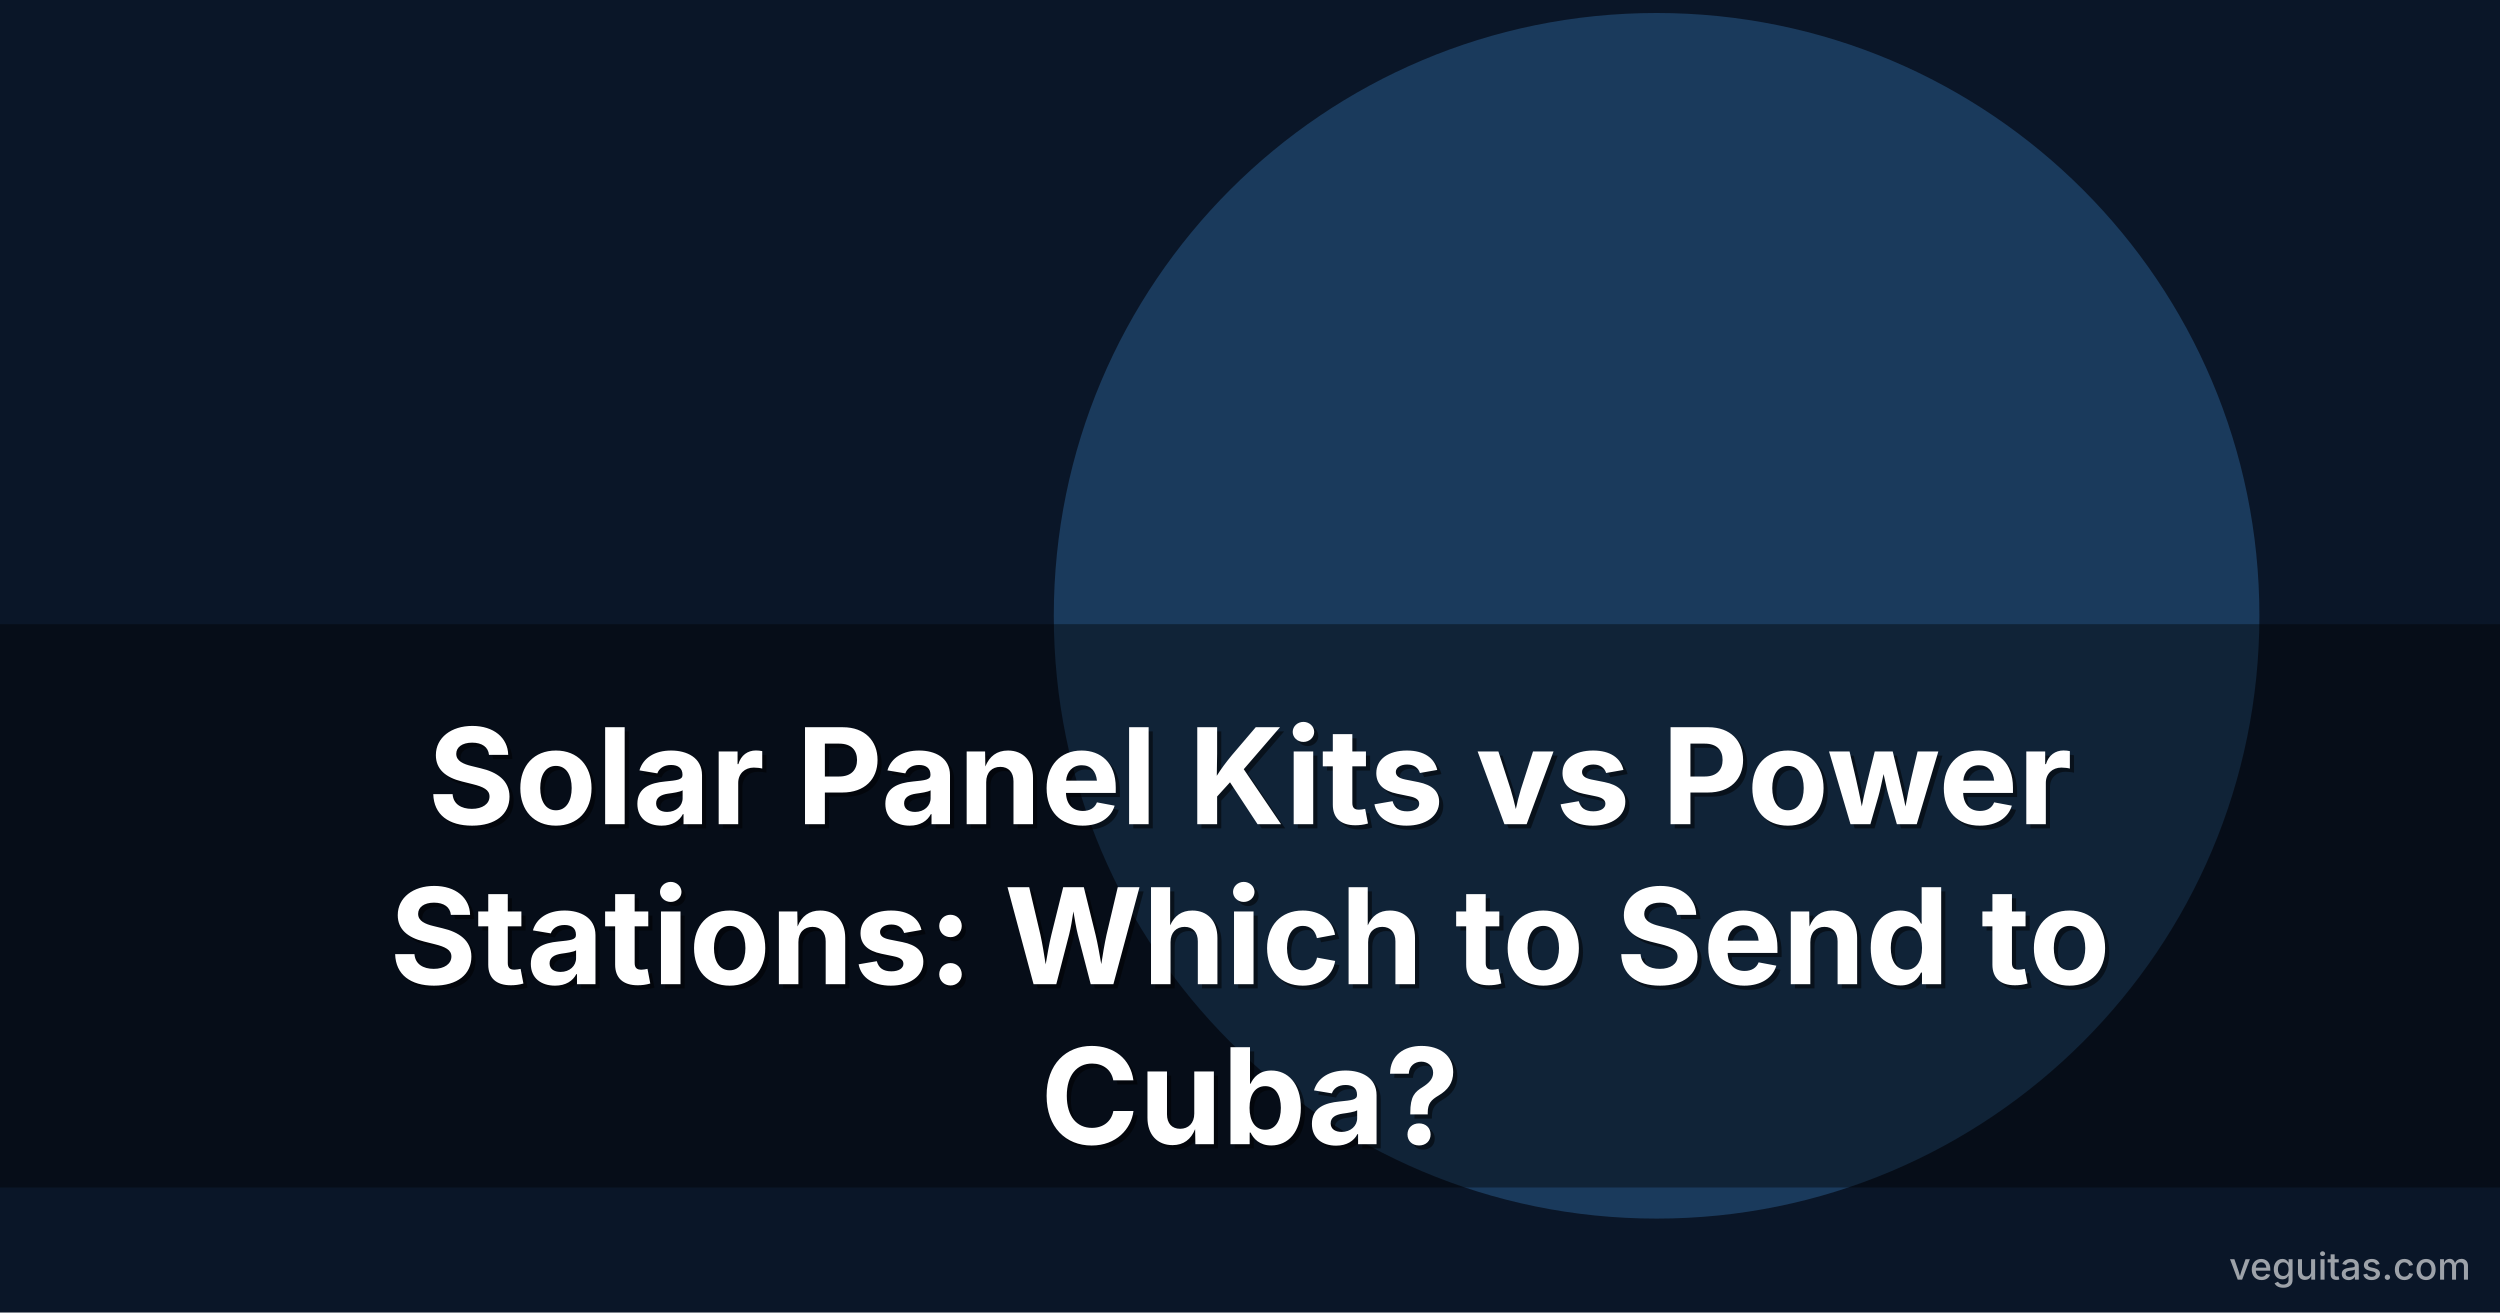
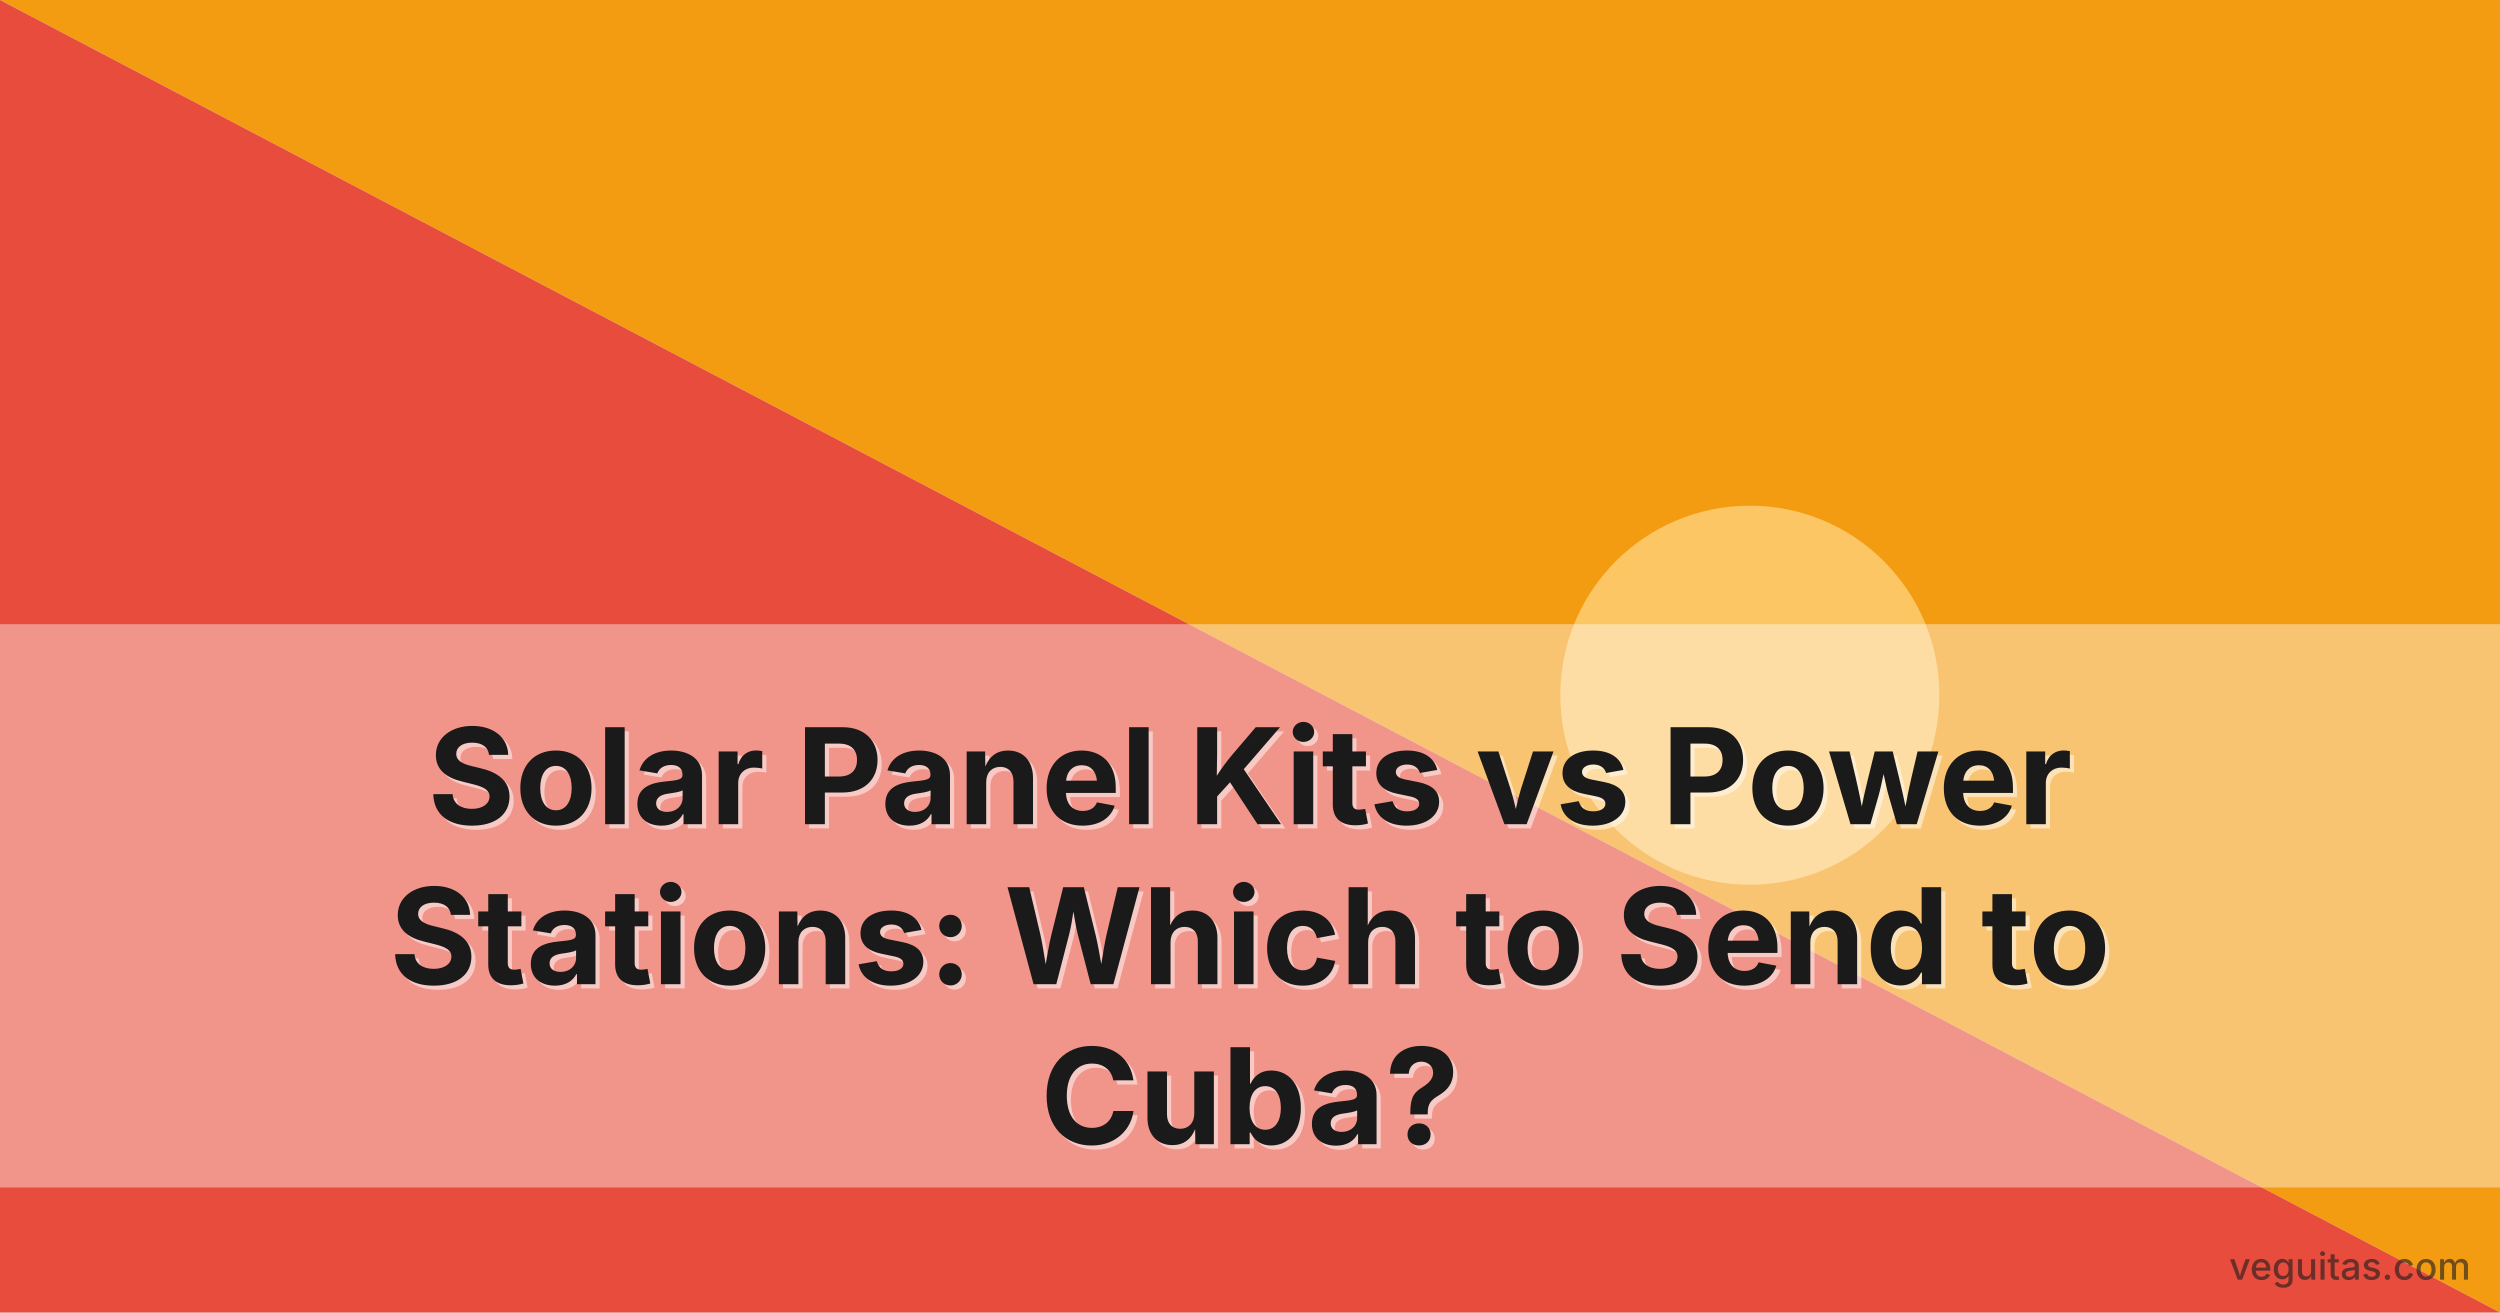
<svg xmlns="http://www.w3.org/2000/svg" version="1.1" width="1200" height="630" viewBox="0 0 1200 630">
-   <rect width="1200" height="630" fill="#0a1628" />
-   <circle r="289.344" cx="795.165" cy="295.583" fill="#1a3a5c" />
-   <rect width="1200" height="270.4" x="0" y="299.6" fill="rgba(0,0,0,0.4)" />
-   <text font-family="system-ui, -apple-system, sans-serif" font-size="64" font-weight="700" text-anchor="middle" fill="rgba(0,0,0,0.5)" x="602" y="397.628">
+   <polygon points="0,0 1200,0 1200,630" fill="#f39c12" />
+   <polygon points="0,0 0,630 1200,630" fill="#e74c3c" />
+   <circle r="90.967" cx="839.915" cy="333.698" fill="#fdcb6e" opacity="0.9" />
+   <rect width="1200" height="270.4" x="0" y="299.6" fill="rgba(255,255,255,0.4)" />
+   <text font-family="system-ui, -apple-system, sans-serif" font-size="64" font-weight="700" text-anchor="middle" fill="rgba(255,255,255,0.5)" x="602" y="397.628">
    <tspan dy="0" x="602">Solar Panel Kits vs Power</tspan>
  </text>
-   <text font-family="system-ui, -apple-system, sans-serif" font-size="64" font-weight="700" text-anchor="middle" fill="#ffffff" x="600" y="395.628">
+   <text font-family="system-ui, -apple-system, sans-serif" font-size="64" font-weight="700" text-anchor="middle" fill="#1a1a1a" x="600" y="395.628">
    <tspan dy="0" x="600">Solar Panel Kits vs Power</tspan>
  </text>
-   <text font-family="system-ui, -apple-system, sans-serif" font-size="64" font-weight="700" text-anchor="middle" fill="rgba(0,0,0,0.5)" x="602" y="474.428">
+   <text font-family="system-ui, -apple-system, sans-serif" font-size="64" font-weight="700" text-anchor="middle" fill="rgba(255,255,255,0.5)" x="602" y="474.428">
    <tspan dy="0" x="602">Stations: Which to Send to</tspan>
  </text>
-   <text font-family="system-ui, -apple-system, sans-serif" font-size="64" font-weight="700" text-anchor="middle" fill="#ffffff" x="600" y="472.428">
+   <text font-family="system-ui, -apple-system, sans-serif" font-size="64" font-weight="700" text-anchor="middle" fill="#1a1a1a" x="600" y="472.428">
    <tspan dy="0" x="600">Stations: Which to Send to</tspan>
  </text>
-   <text font-family="system-ui, -apple-system, sans-serif" font-size="64" font-weight="700" text-anchor="middle" fill="rgba(0,0,0,0.5)" x="602" y="551.228">
+   <text font-family="system-ui, -apple-system, sans-serif" font-size="64" font-weight="700" text-anchor="middle" fill="rgba(255,255,255,0.5)" x="602" y="551.228">
    <tspan dy="0" x="602">Cuba?</tspan>
  </text>
-   <text font-family="system-ui, -apple-system, sans-serif" font-size="64" font-weight="700" text-anchor="middle" fill="#ffffff" x="600" y="549.228">
+   <text font-family="system-ui, -apple-system, sans-serif" font-size="64" font-weight="700" text-anchor="middle" fill="#1a1a1a" x="600" y="549.228">
    <tspan dy="0" x="600">Cuba?</tspan>
  </text>
-   <text font-family="system-ui, -apple-system, sans-serif" font-size="18" font-weight="500" fill="#ffffff" opacity="0.6" x="1070" y="614.239">
+   <text font-family="system-ui, -apple-system, sans-serif" font-size="18" font-weight="500" fill="#1a1a1a" opacity="0.6" x="1070" y="614.239">
    <tspan dy="0" x="1070">veguitas.com</tspan>
  </text>
</svg>
